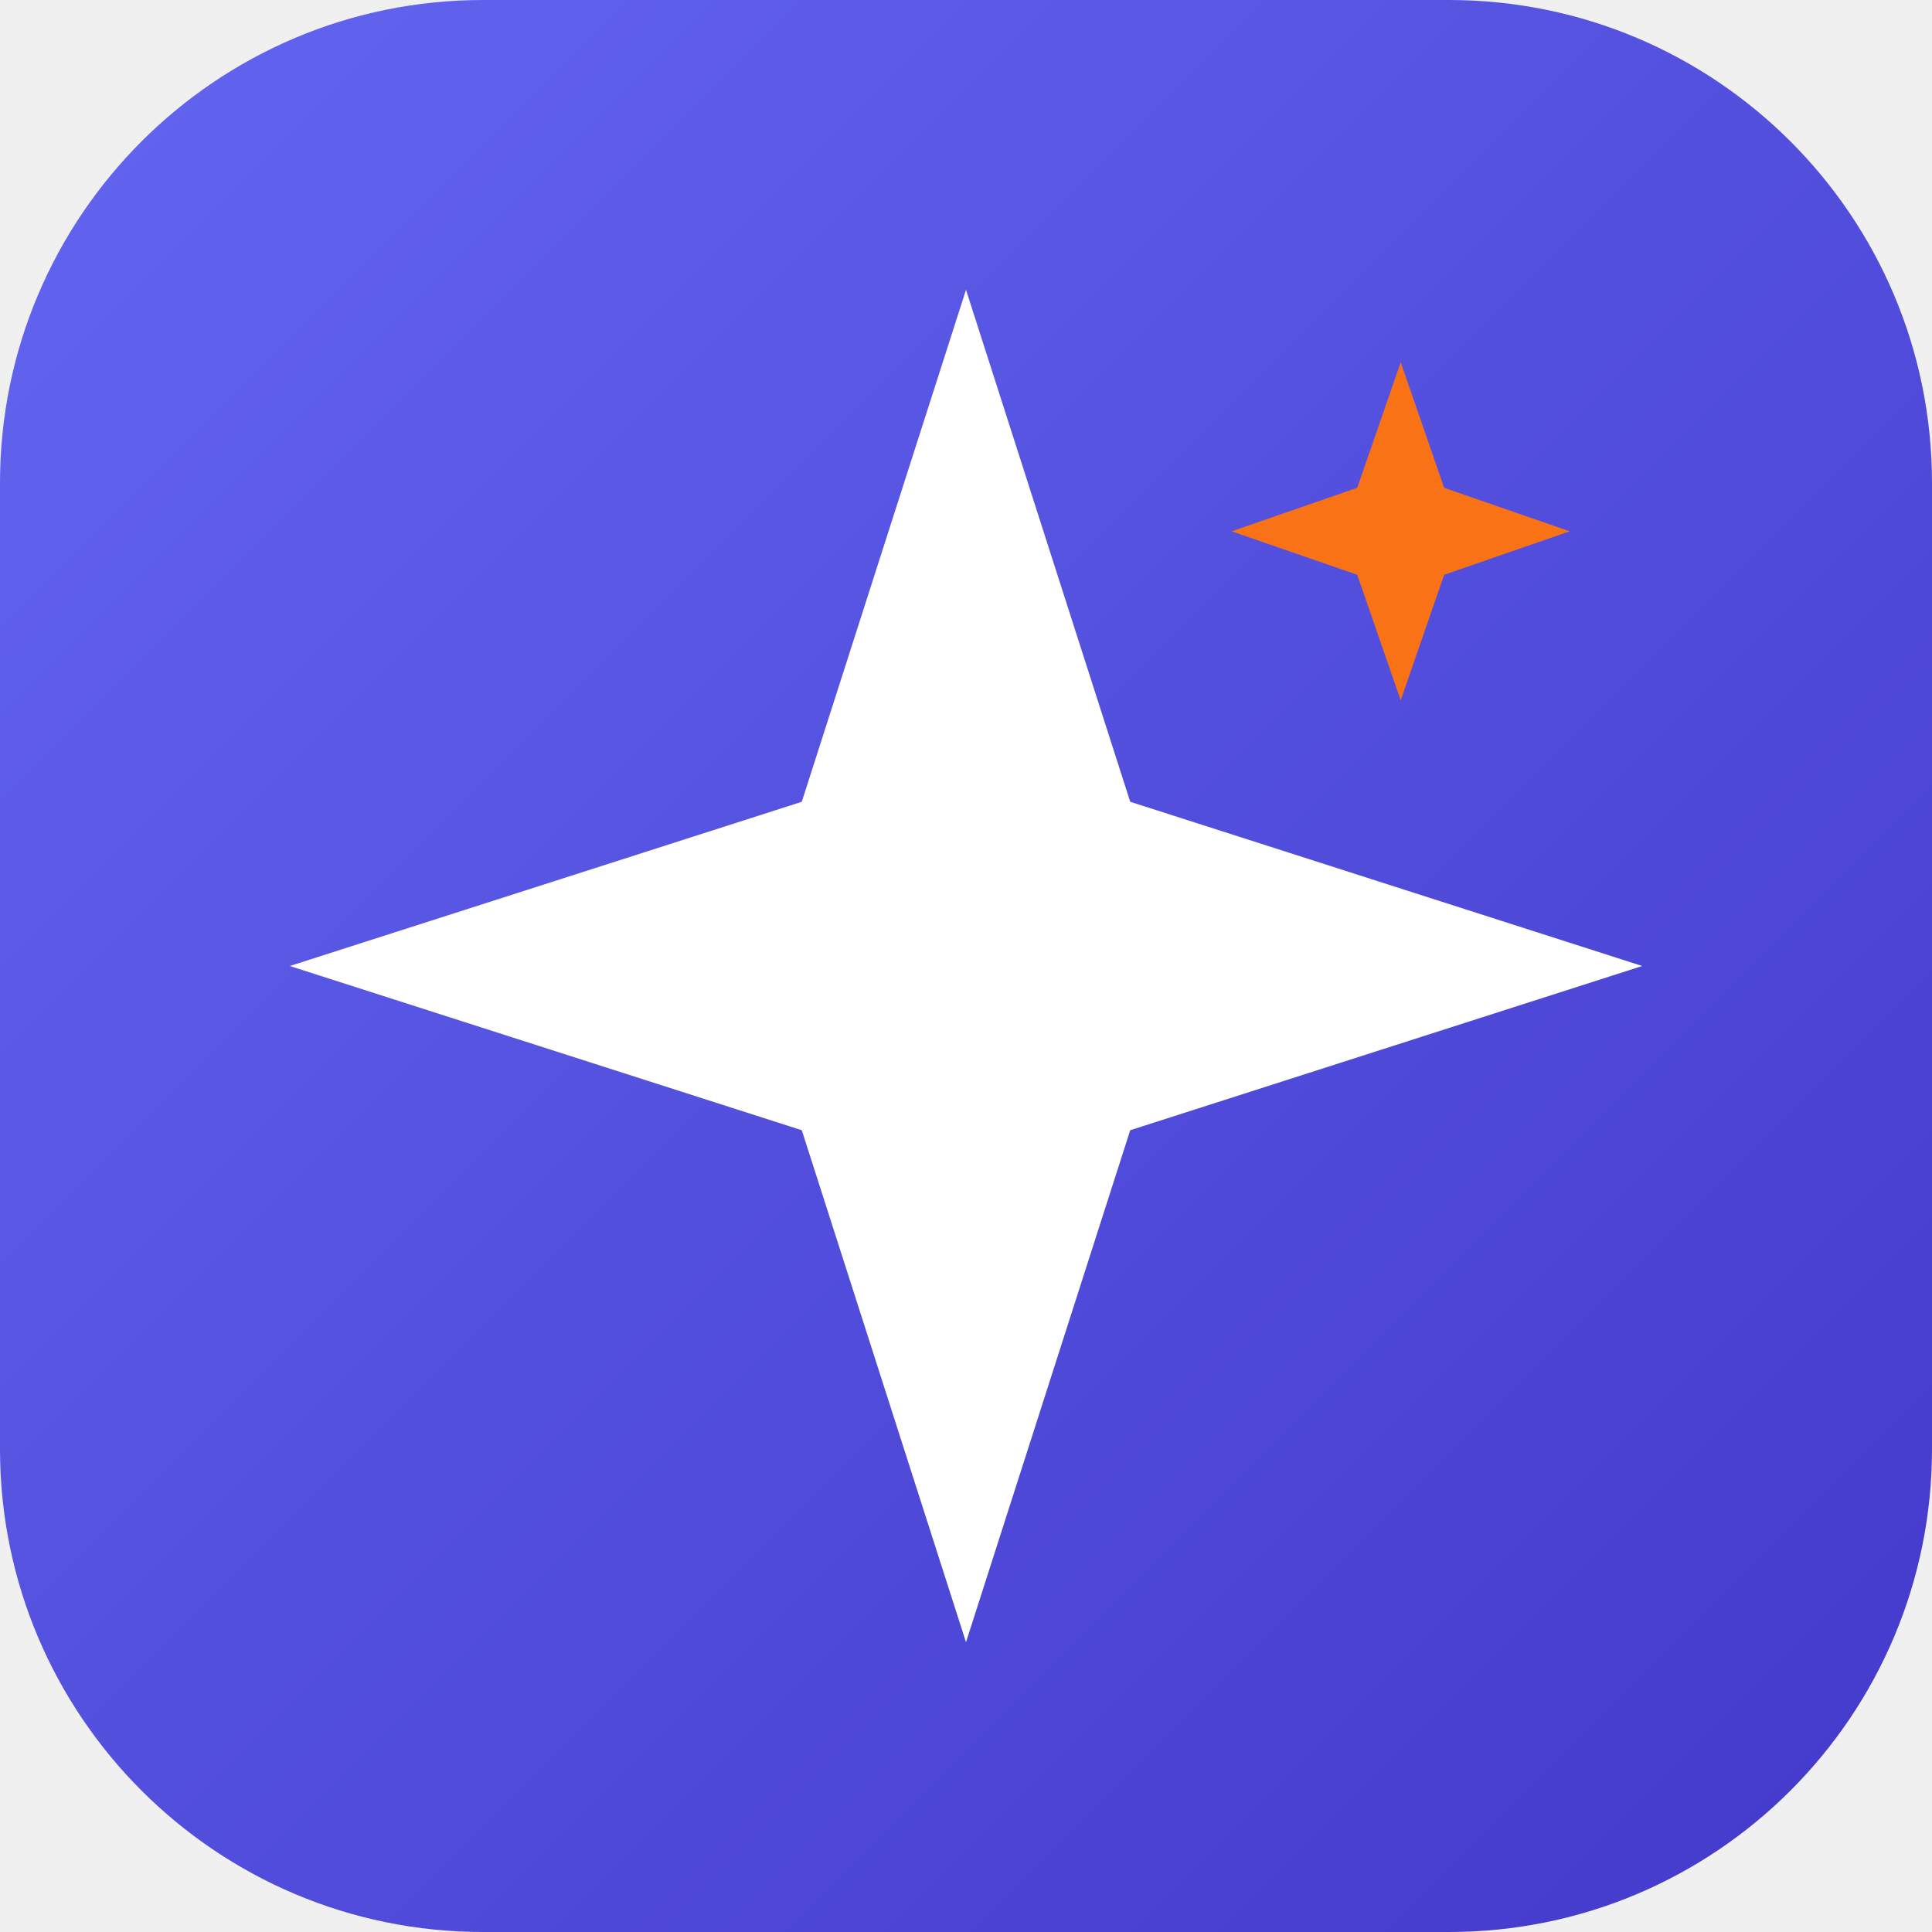
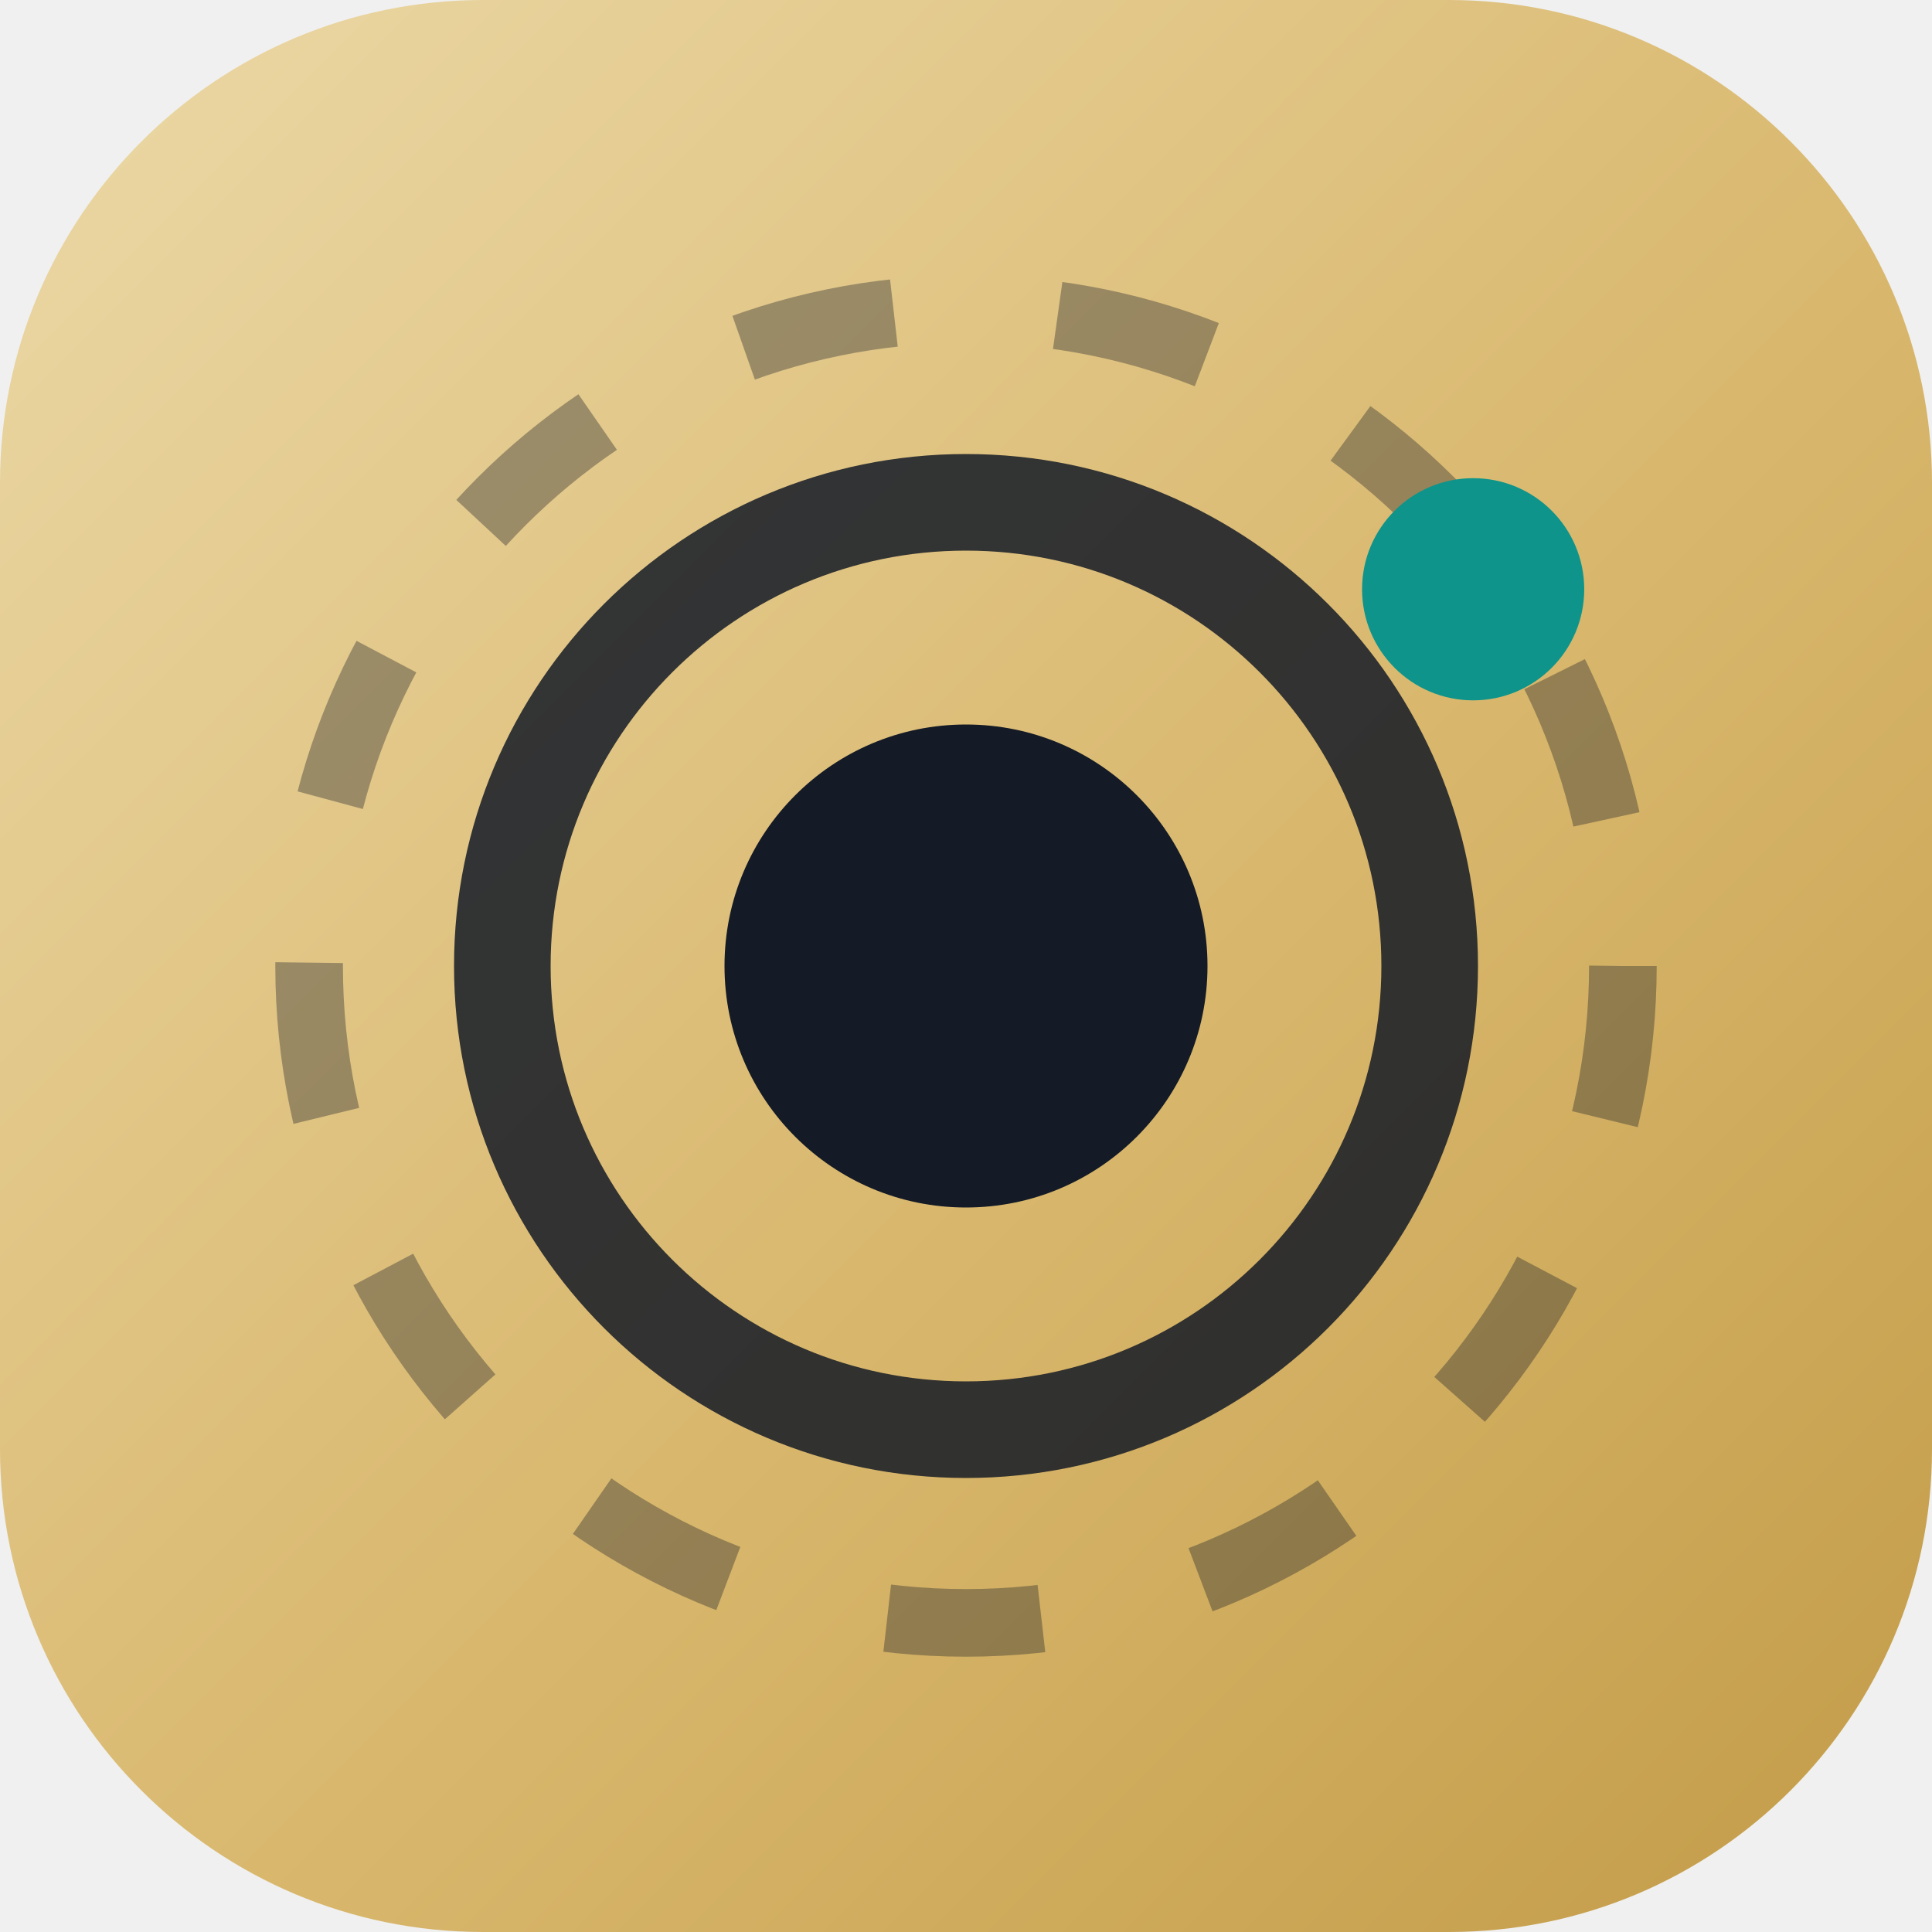
<svg xmlns="http://www.w3.org/2000/svg" width="40" height="40" viewBox="0 0 40 40" fill="none" role="img" aria-label="AI Tutor">
  <defs>
    <linearGradient id="aiTutorBg" x1="0" y1="0" x2="40" y2="40" gradientUnits="userSpaceOnUse">
-       <stop stop-color="#6366F1" />
-       <stop offset="1" stop-color="#4338CA" />
+       <stop stop-color="#ECD9A8" />
+       <stop offset="0.55" stop-color="#D9B86E" />
+       <stop offset="1" stop-color="#C29B47" />
    </linearGradient>
  </defs>
  <rect width="40" height="40" rx="10" fill="url(#aiTutorBg)" />
-   <path d="M20 6 L23.4 16.6 L34 20 L23.4 23.4 L20 34 L16.6 23.4 L6 20 L16.6 16.6 Z" fill="#ffffff" />
-   <path d="M29 7.5 L29.9 10.1 L32.5 11 L29.9 11.9 L29 14.5 L28.1 11.9 L25.5 11 L28.1 10.1 Z" fill="#F97316" />
+   <circle cx="20" cy="20" r="5" fill="#141A26" />
+   <circle cx="20" cy="20" r="9.6" fill="none" stroke="#141A26" stroke-opacity="0.85" stroke-width="2" />
+   <circle cx="20" cy="20" r="13.6" fill="none" stroke="#141A26" stroke-opacity="0.35" stroke-width="1.4" stroke-dasharray="3.2 3.4" />
+   <circle cx="30.5" cy="12.2" r="2.3" fill="#0E948A" />
</svg>
